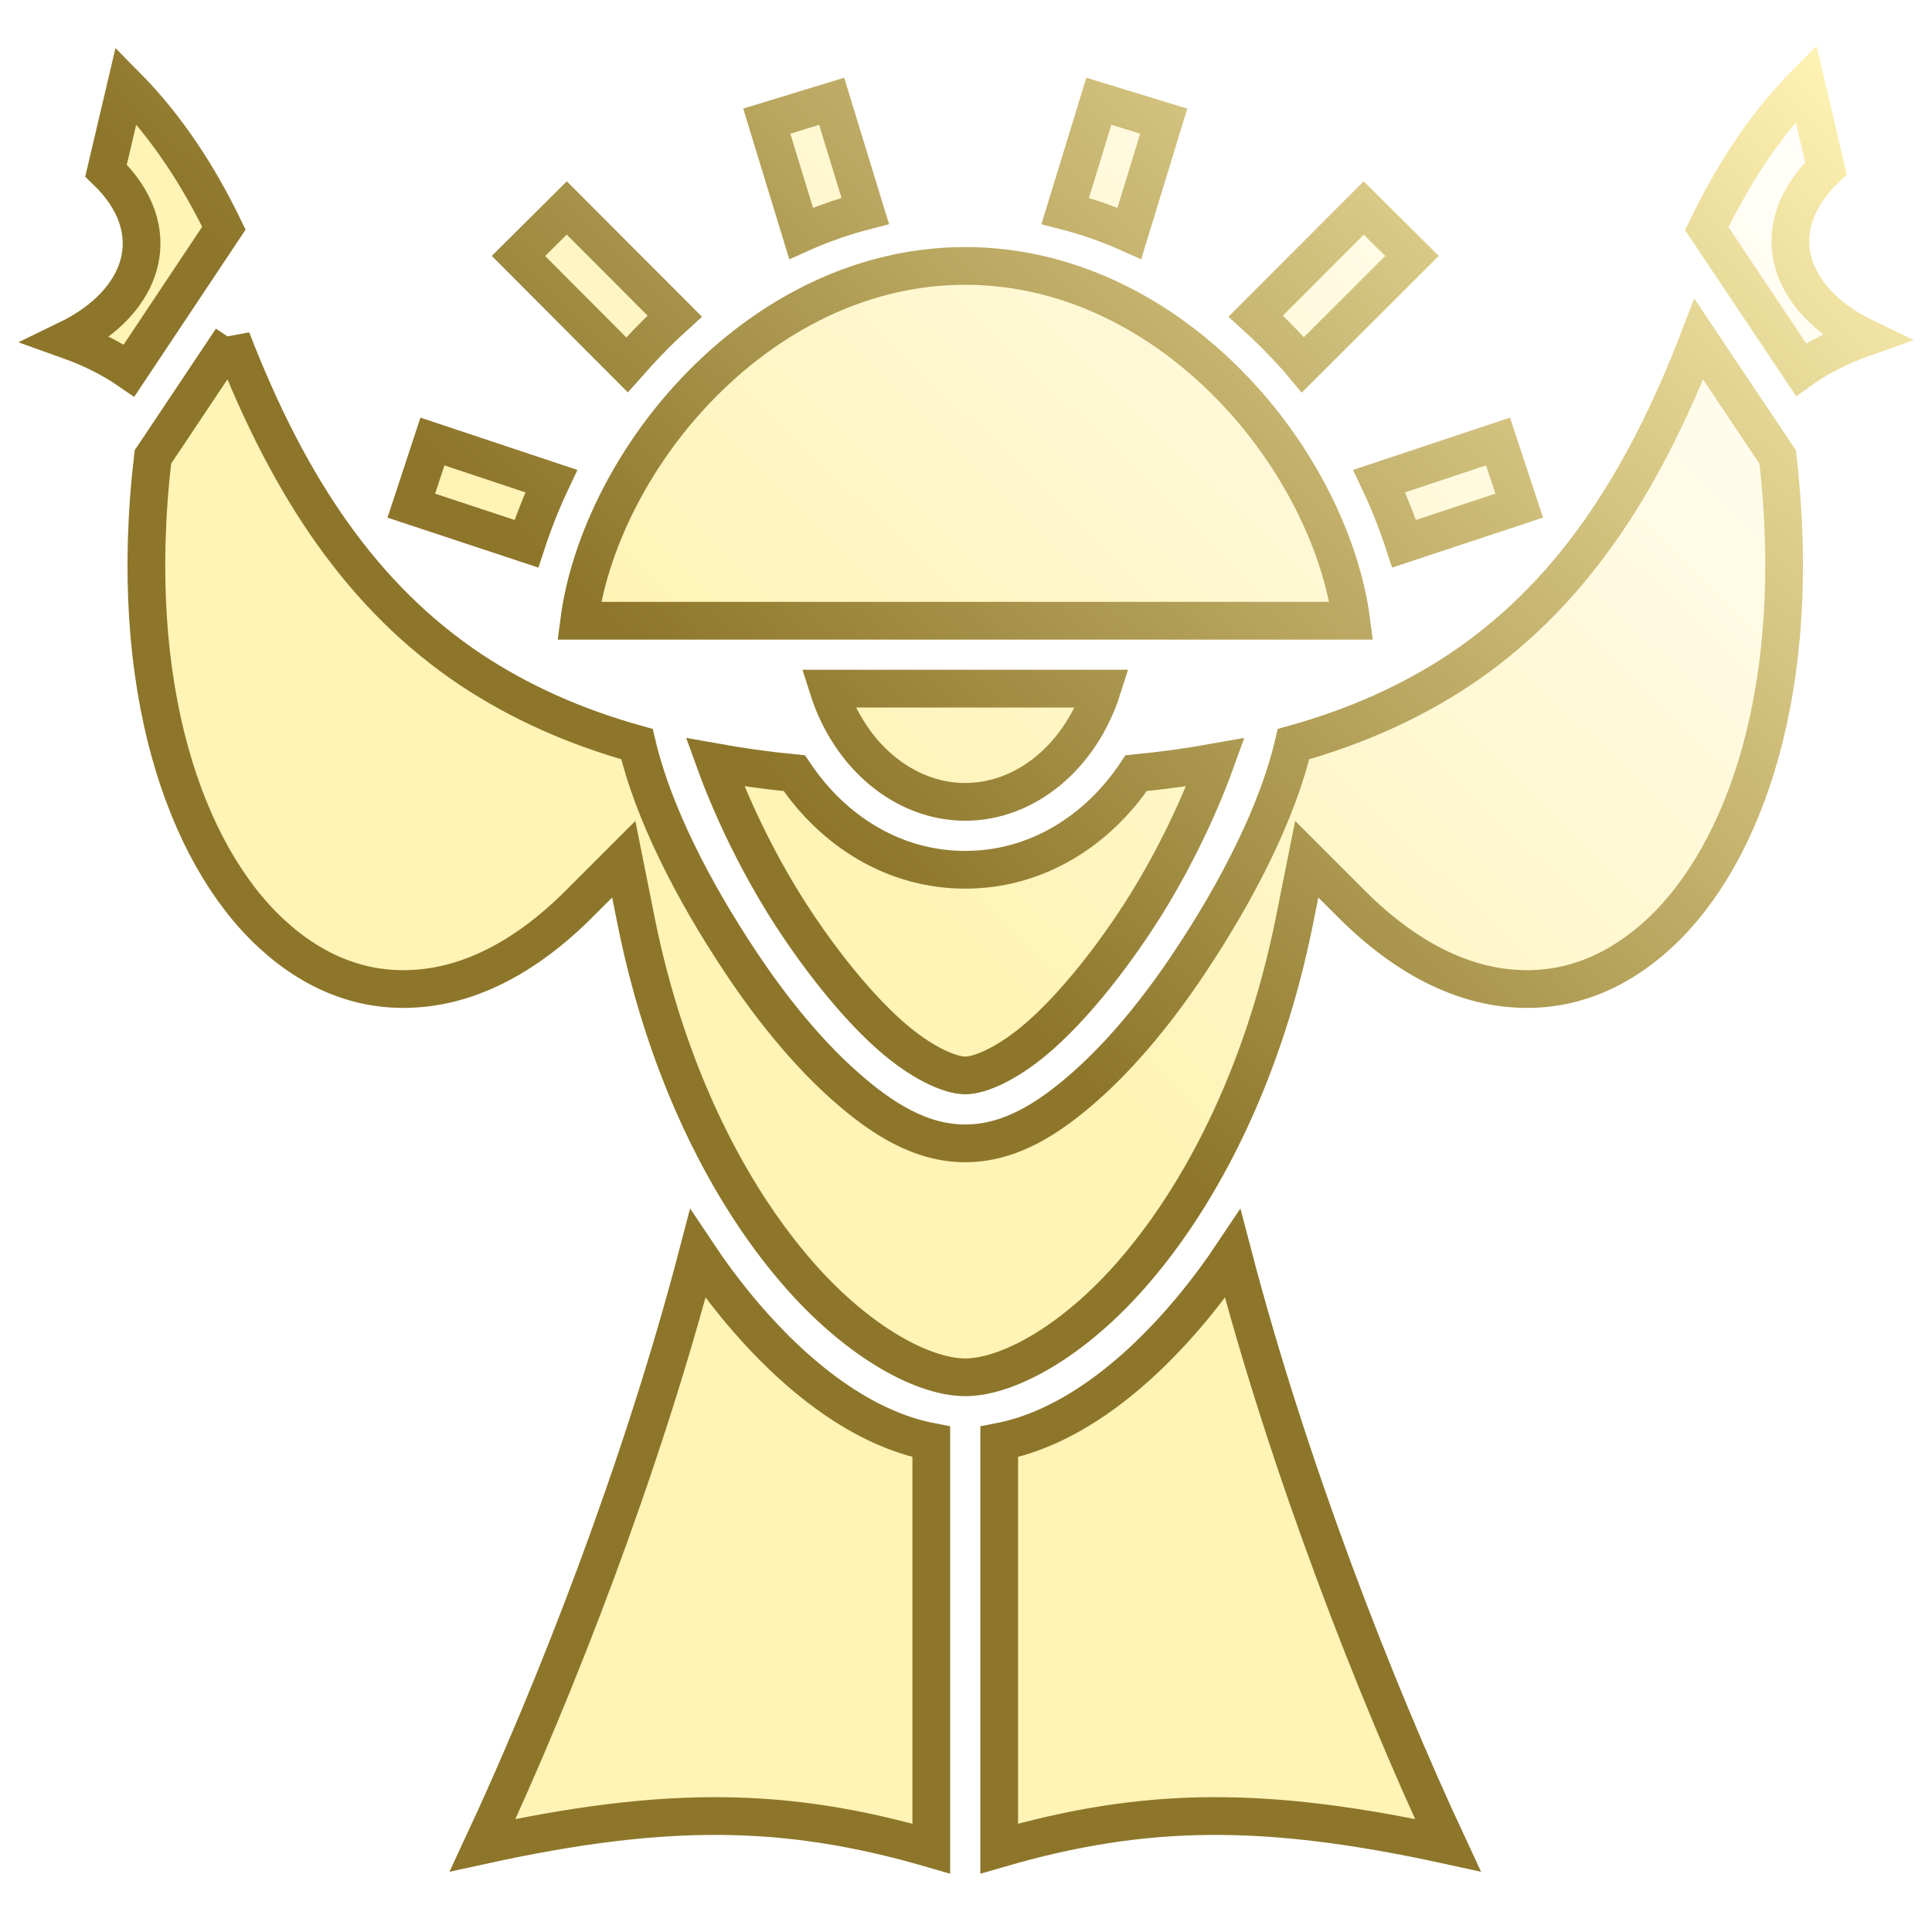
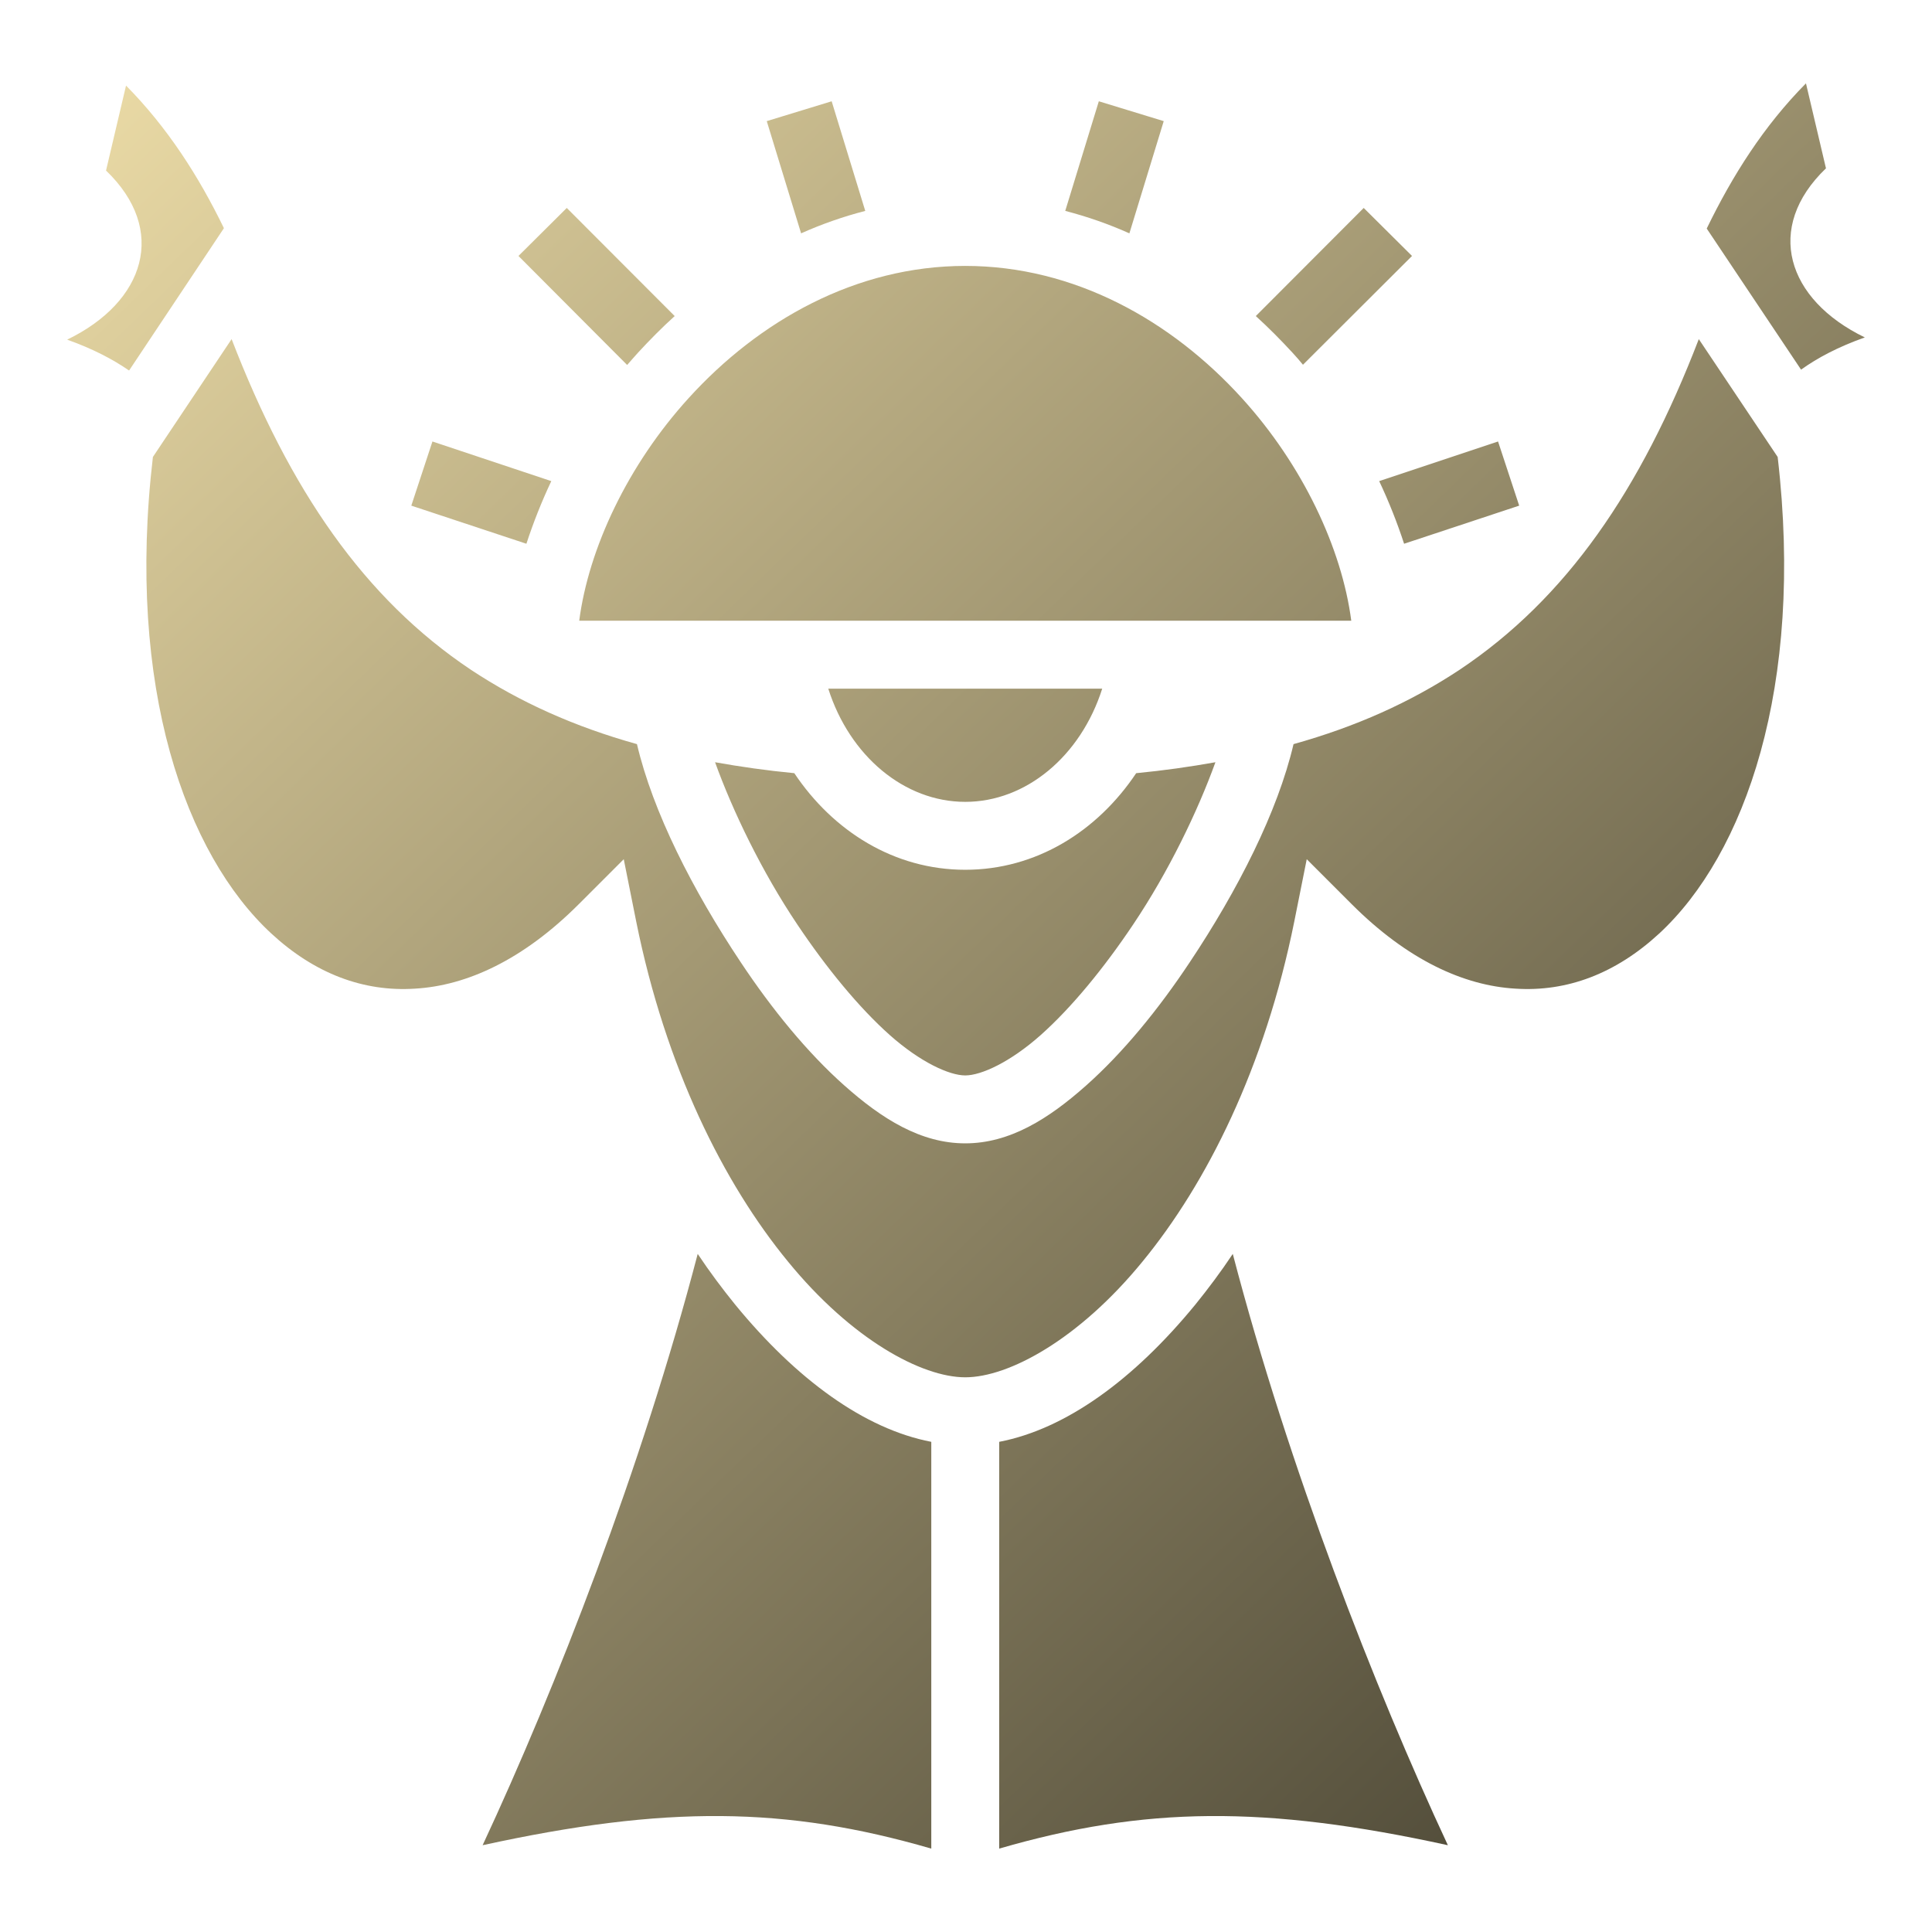
- <svg xmlns="http://www.w3.org/2000/svg" viewBox="0 0 512 512" style="height: 512px; width: 512px;">
+ <svg xmlns="http://www.w3.org/2000/svg" viewBox="0 0 512 512">
  <defs>
-     <linearGradient id="bg-gradient" x1="0" x2="1" y1="1" y2="0">
-       <stop offset="50%" stop-color="rgb(255, 243, 181)" stop-opacity="1" />
-       <stop offset="100%" stop-color="rgb(255, 255, 255)" stop-opacity="1" />
+     <linearGradient id="bg-gradient" x1="0" x2="1" y1="0" y2="1">
+       <stop offset="0%" stop-color="rgb(235, 219, 166)" />
+       <stop offset="100%" stop-color="rgb(65, 61, 46)" />
    </linearGradient>
-     <linearGradient id="stroke-gradient" x1="0" x2="1" y1="1" y2="0">
-       <stop offset="50%" stop-color="rgb(141, 118, 42)" stop-opacity="1" />
-       <stop offset="100%" stop-color="rgb(255, 243, 181)" stop-opacity="1" />
+     <linearGradient id="stroke-gradient" x1="0" x2="1" y1="0" y2="1">
+       <stop offset="0%" stop-color="rgb(236, 219, 166)" />
+       <stop offset="100%" stop-color="rgb(66, 61, 46)" />
    </linearGradient>
  </defs>
-   <g class="" transform="translate(0,0)" style="">
-     <path d="M478.6 22.09c-11.2 11.31-19.5 24.46-26.3 38.48l25 37.39c4.4-3.16 9.9-6.06 16.9-8.54-20.7-10.02-26.7-29.08-10.3-44.81zm-445.2.59L28.1 45.2c16.4 15.73 10.4 34.79-10.3 44.81 6.7 2.39 12.03 5.16 16.41 8.18l25.13-37.72C52.66 46.71 44.39 33.8 33.4 22.68zm187 4.16l-17.2 5.26 9.1 29.74c5.4-2.42 11.1-4.42 17-5.95zm70.8 0l-8.9 29.05c5.9 1.53 11.6 3.53 17 5.95l9.1-29.74zm-141 28.27l-12.8 12.72 28.8 28.89c1-1.11 1.9-2.2 2.9-3.28 3.1-3.36 6.3-6.6 9.7-9.68zm211.2 0l-28.6 28.65c3.4 3.08 6.6 6.32 9.7 9.68 1 1.06 1.9 2.14 2.8 3.22l28.9-28.83zM255.8 70.47c-29 0-54.7 14.55-73.3 35.03-16.1 17.7-26.5 39.8-29 59h204.6c-2.5-19.2-12.9-41.3-29-59-18.6-20.48-44.3-35.03-73.3-35.03zM61.38 89.87L40.52 121.1c-7.14 61 8.68 105.3 31.39 126.3C83.38 258 96.3 262.9 110 262c13.7-.8 28.6-7.6 43.4-22.4l11.9-11.9 3.3 16.5c7.8 38.7 23.2 69.4 40.2 90.1 16.9 20.7 35.5 30.7 47 30.7s30.1-10 47-30.7c17-20.7 32.4-51.4 40.2-90.1l3.3-16.5 11.9 11.9c14.8 14.8 29.7 21.6 43.4 22.4 13.7.9 26.6-4 38.1-14.6 22.7-21 38.5-65.3 31.4-126.3l-20.9-31.23c-15.4 40.03-35.1 68.73-63.4 87.63-13 8.6-27.5 15.1-44 19.7-4.2 17.9-14.7 38.6-27.5 57.8-8.3 12.5-17.7 24-27.5 32.7-9.9 8.8-20.2 15.3-32 15.3s-22.1-6.5-32-15.3c-9.8-8.7-19.2-20.2-27.5-32.7-12.8-19.2-23.3-39.9-27.5-57.8-16.5-4.6-31-11.1-44-19.7-28.28-18.9-47.97-47.6-63.42-87.63zM114.6 117l-5.6 17 30.5 10.1c1.8-5.5 4-11.1 6.6-16.6zm282.4 0l-31.5 10.5c2.6 5.5 4.8 11.1 6.6 16.6l30.5-10.1zm-177.5 65.5c5.7 17.9 20.2 30 36.3 30 16.1 0 30.6-12.1 36.3-30zm-30 19.5c4.7 13 12.4 29 21.8 43 7.7 11.5 16.3 22 24.5 29.3 8.1 7.2 15.8 10.7 20 10.7 4.2 0 11.9-3.5 20-10.7 8.2-7.3 16.8-17.8 24.5-29.3 9.4-14 17.1-30 21.8-43-6.7 1.2-13.7 2.2-21 2.9-10.3 15.4-26.5 25.6-45.3 25.6-18.8 0-35-10.2-45.3-25.6-7.3-.7-14.3-1.7-21-2.9zm-4.6 130.3c-14.8 56.6-37.6 115.1-57 156.7 48.5-10.6 80.3-10.3 118.9.9V382.1c-17.7-3.4-35.7-16.5-52-36.4-3.4-4.2-6.7-8.6-9.9-13.4zm141.8 0c-3.2 4.8-6.5 9.2-9.9 13.4-16.3 19.9-34.3 33-52 36.4v107.8c38.6-11.2 70.4-11.5 118.9-.9-19.4-41.6-42.2-100.1-57-156.7z" fill="url(#bg-gradient)" fill-opacity="1" stroke="url(#stroke-gradient)" stroke-opacity="1" stroke-width="10">[
- s]*</path>
+   <g transform-origin="center" transform="">
+     <path d="M478.6 22.09c-11.2 11.31-19.5 24.46-26.3 38.48l25 37.39c4.4-3.16 9.9-6.06 16.9-8.54-20.7-10.02-26.7-29.08-10.3-44.81zm-445.2.59L28.1 45.2c16.4 15.73 10.4 34.79-10.3 44.81 6.7 2.39 12.03 5.16 16.41 8.18l25.13-37.72C52.66 46.71 44.39 33.8 33.4 22.68zm187 4.16l-17.2 5.26 9.1 29.74c5.4-2.42 11.1-4.42 17-5.95zm70.8 0l-8.9 29.05c5.9 1.53 11.6 3.53 17 5.95l9.1-29.74zm-141 28.27l-12.8 12.72 28.8 28.89c1-1.11 1.9-2.2 2.9-3.28 3.1-3.36 6.3-6.6 9.7-9.68zm211.2 0l-28.6 28.65c3.4 3.08 6.6 6.32 9.7 9.68 1 1.06 1.9 2.14 2.8 3.22l28.9-28.83zM255.8 70.47c-29 0-54.7 14.55-73.3 35.03-16.1 17.7-26.5 39.8-29 59h204.6c-2.5-19.2-12.9-41.3-29-59-18.6-20.48-44.3-35.03-73.3-35.03zM61.38 89.87L40.52 121.1c-7.14 61 8.68 105.3 31.39 126.3C83.38 258 96.3 262.9 110 262c13.7-.8 28.6-7.6 43.4-22.4l11.9-11.9 3.3 16.5c7.8 38.7 23.2 69.4 40.2 90.1 16.9 20.7 35.5 30.7 47 30.7s30.1-10 47-30.7c17-20.7 32.4-51.4 40.2-90.1l3.3-16.5 11.9 11.9c14.8 14.8 29.7 21.6 43.4 22.4 13.7.9 26.6-4 38.1-14.6 22.7-21 38.5-65.3 31.4-126.3l-20.9-31.23c-15.4 40.03-35.1 68.73-63.4 87.63-13 8.6-27.5 15.1-44 19.7-4.2 17.9-14.7 38.6-27.5 57.8-8.3 12.5-17.7 24-27.5 32.7-9.9 8.8-20.2 15.3-32 15.3s-22.1-6.5-32-15.3c-9.8-8.7-19.2-20.2-27.5-32.7-12.8-19.2-23.3-39.9-27.5-57.8-16.5-4.6-31-11.1-44-19.7-28.28-18.9-47.97-47.6-63.42-87.63zM114.6 117l-5.6 17 30.5 10.1c1.8-5.5 4-11.1 6.6-16.6zm282.4 0l-31.5 10.5c2.6 5.5 4.8 11.1 6.6 16.6l30.5-10.1zm-177.5 65.5c5.7 17.9 20.2 30 36.3 30 16.1 0 30.6-12.1 36.3-30zm-30 19.5c4.7 13 12.4 29 21.8 43 7.7 11.5 16.3 22 24.5 29.3 8.1 7.2 15.8 10.7 20 10.7 4.2 0 11.9-3.5 20-10.7 8.2-7.3 16.8-17.8 24.5-29.3 9.4-14 17.1-30 21.8-43-6.7 1.2-13.7 2.2-21 2.9-10.3 15.4-26.5 25.6-45.3 25.6-18.8 0-35-10.2-45.3-25.6-7.3-.7-14.3-1.7-21-2.9zm-4.6 130.3c-14.8 56.6-37.6 115.1-57 156.7 48.5-10.6 80.3-10.3 118.9.9V382.1c-17.7-3.4-35.7-16.5-52-36.4-3.4-4.2-6.7-8.6-9.9-13.4zm141.8 0c-3.2 4.8-6.5 9.2-9.9 13.4-16.3 19.9-34.3 33-52 36.4v107.8c38.6-11.2 70.4-11.5 118.9-.9-19.4-41.6-42.2-100.1-57-156.7z" fill="url(#bg-gradient)" stroke="url(#stroke-gradient)" stroke-width="0" />
  </g>
</svg>
